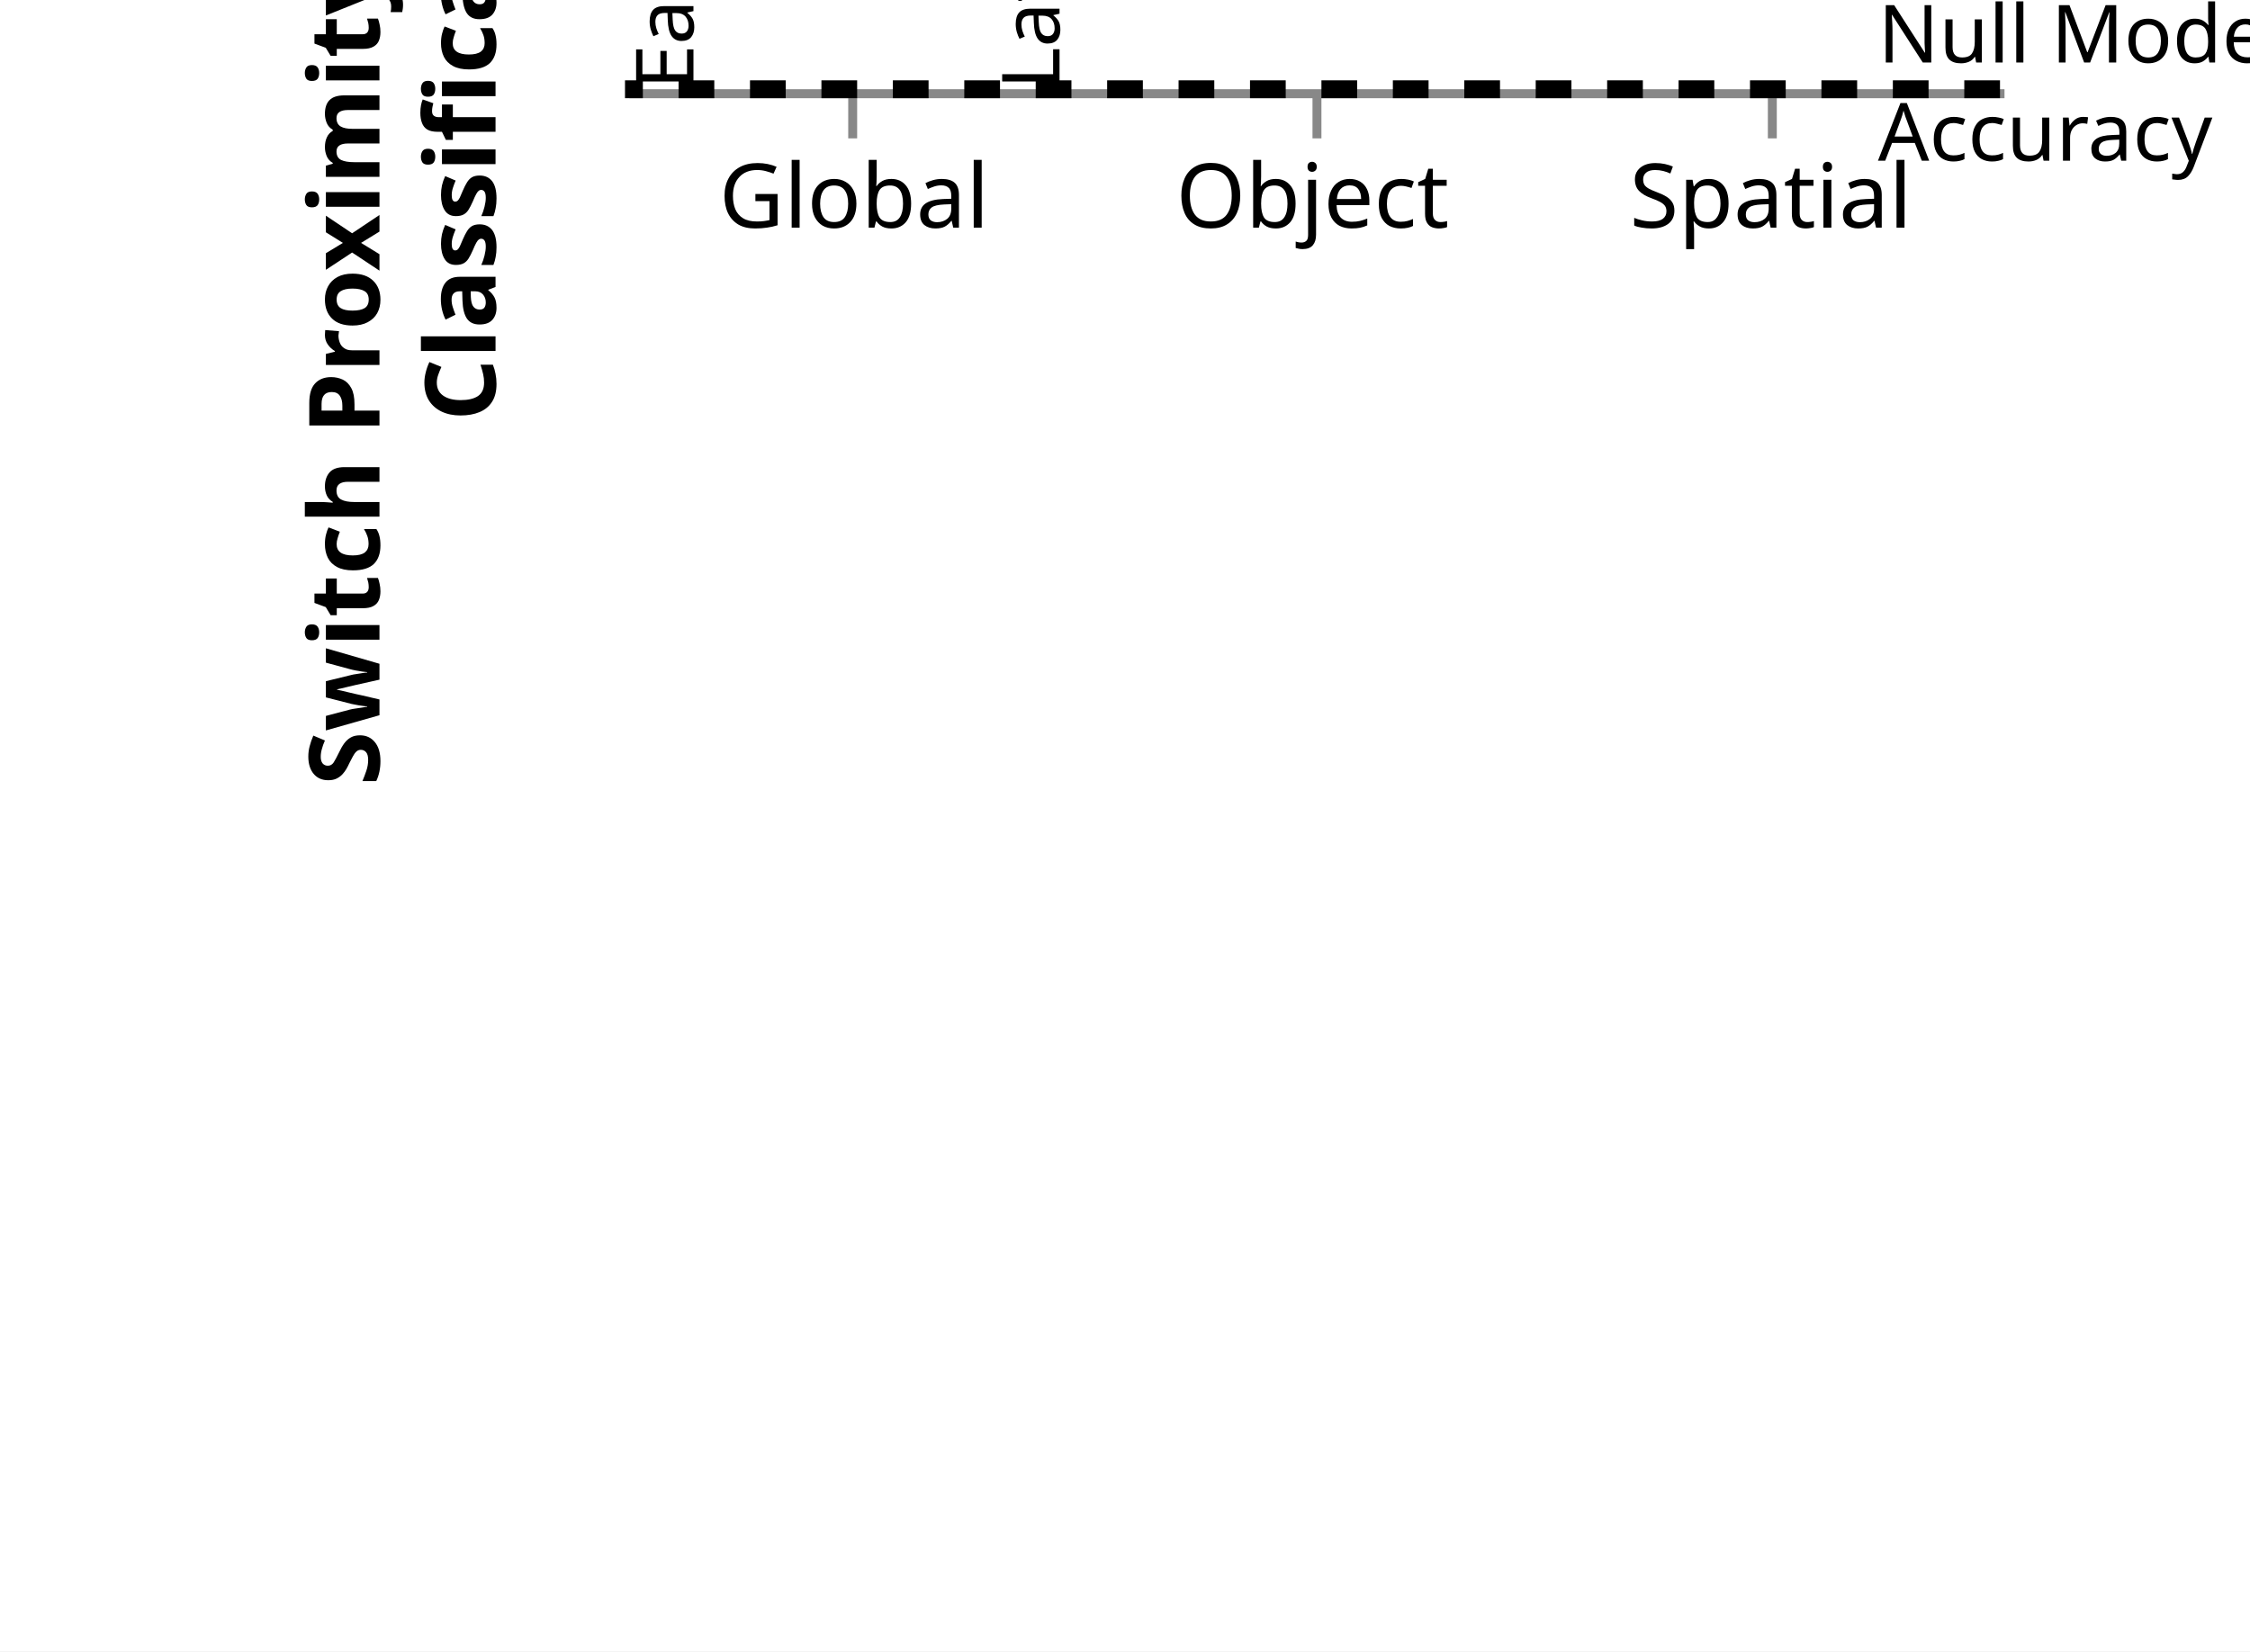
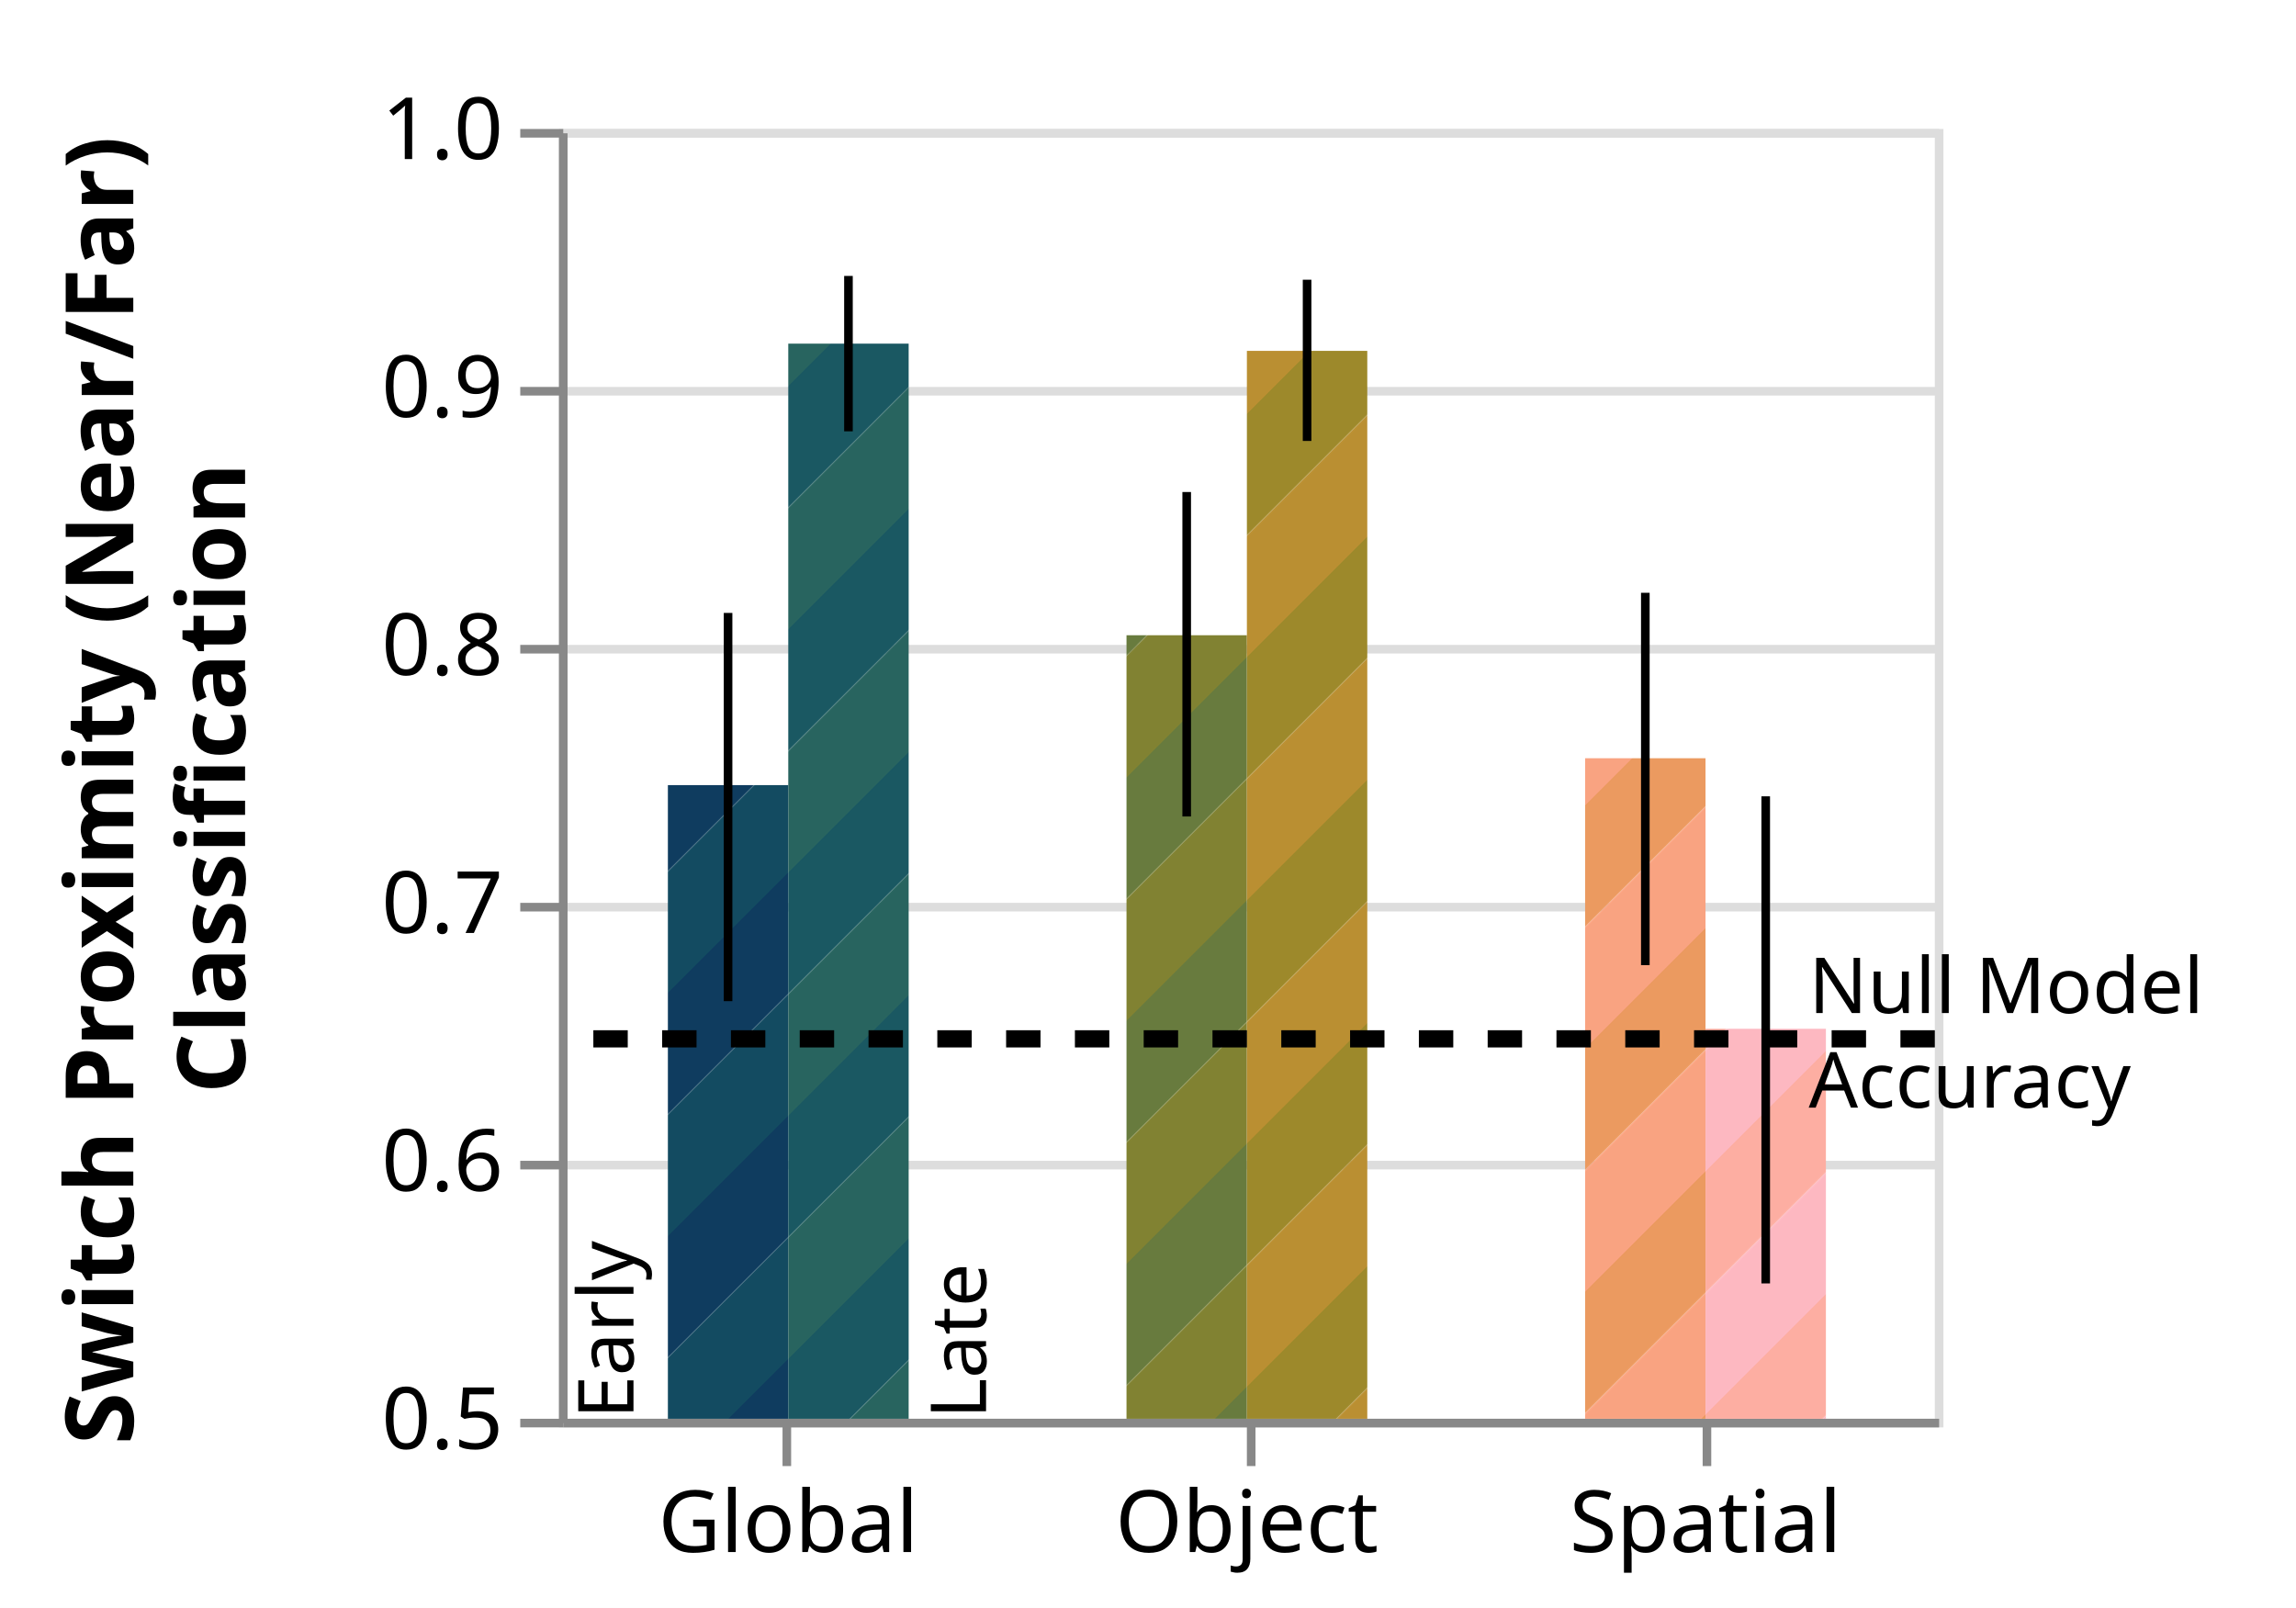
- <svg xmlns="http://www.w3.org/2000/svg" class="marks" width="252" height="185" viewBox="0 0 252 185" version="1.1">
+ <svg xmlns="http://www.w3.org/2000/svg" class="marks" width="267" height="187" viewBox="0 0 267 187" version="1.1">
  <defs>
    <pattern id="stripe1a" x="0" y="0" width="20" height="20" patternUnits="userSpaceOnUse" patternTransform="rotate(45)">
      <rect x="0" y="0" width="10" height="20" style="stroke:none;         fill:#0F3C5F;" />
      <rect x="10" y="0" width="10" height="20" style="stroke:none;         fill:#134B61;" />
    </pattern>
    <pattern id="stripe1b" x="0" y="0" width="20" height="20" patternUnits="userSpaceOnUse" patternTransform="rotate(45)">
      <rect x="0" y="0" width="10" height="20" style="stroke:none;         fill:#1A5862;" />
      <rect x="10" y="0" width="10" height="20" style="stroke:none;         fill:#28645F;" />
    </pattern>
    <pattern id="stripe2a" x="0" y="0" width="20" height="20" patternUnits="userSpaceOnUse" patternTransform="rotate(45)">
      <rect x="0" y="0" width="10" height="20" style="stroke:none;         fill:#687B3E;" />
      <rect x="10" y="0" width="10" height="20" style="stroke:none;         fill:#818232;" />
    </pattern>
    <pattern id="stripe2b" x="0" y="0" width="20" height="20" patternUnits="userSpaceOnUse" patternTransform="rotate(45)">
      <rect x="0" y="0" width="10" height="20" style="stroke:none;         fill:#9D892B;" />
      <rect x="10" y="0" width="10" height="20" style="stroke:none;         fill:#BA8F32;" />
    </pattern>
    <pattern id="stripe3a" x="0" y="0" width="20" height="20" patternUnits="userSpaceOnUse" patternTransform="rotate(45)">
      <rect x="0" y="0" width="10" height="20" style="stroke:none;         fill:#EB9A60;" />
      <rect x="10" y="0" width="10" height="20" style="stroke:none;         fill:#F9A381;" />
    </pattern>
    <pattern id="stripe3b" x="0" y="0" width="20" height="20" patternUnits="userSpaceOnUse" patternTransform="rotate(45)">
      <rect x="0" y="0" width="10" height="20" style="stroke:none;         fill:#FDAEA2;" />
      <rect x="10" y="0" width="10" height="20" style="stroke:none;         fill:#FDB8C1;" />
    </pattern>
  </defs>
  <defs>
    <clipPath id="clip1">
-       <rect x="0" y="0" width="154" height="0" />
+       <rect x="0" y="0" width="160" height="150" />
    </clipPath>
    <clipPath id="clip2">
-       <rect x="0" y="0" width="154" height="0" />
+       <rect x="0" y="0" width="160" height="150" />
    </clipPath>
  </defs>
-   <rect width="252" height="185" fill="white" />
-   <g fill="none" stroke-miterlimit="10" transform="translate(70,10)">
+   <rect width="267" height="187" fill="white" />
+   <g fill="none" stroke-miterlimit="10" transform="translate(65,15)">
    <g class="mark-group role-frame root" role="graphics-object" aria-roledescription="group mark container">
      <g transform="translate(0,0)">
-         <path class="background" aria-hidden="true" d="M0.5,0.5h154v0h-154Z" stroke="#ddd" />
+         <path class="background" aria-hidden="true" d="M0.5,0.5h160v150h-160Z" stroke="#ddd" />
        <g>
          <g class="mark-group role-axis" aria-hidden="true">
            <g transform="translate(0.5,0.5)">
              <path class="background" aria-hidden="true" d="M0,0h0v0h0Z" pointer-events="none" />
              <g>
-                 <g class="mark-rule role-axis-grid" pointer-events="none" />
+                 <g class="mark-rule role-axis-grid" pointer-events="none">
+                   <line transform="translate(0,150)" x2="160" y2="0" stroke="#ddd" stroke-width="1" opacity="1" />
+                   <line transform="translate(0,120)" x2="160" y2="0" stroke="#ddd" stroke-width="1" opacity="1" />
+                   <line transform="translate(0,90)" x2="160" y2="0" stroke="#ddd" stroke-width="1" opacity="1" />
+                   <line transform="translate(0,60)" x2="160" y2="0" stroke="#ddd" stroke-width="1" opacity="1" />
+                   <line transform="translate(0,30)" x2="160" y2="0" stroke="#ddd" stroke-width="1" opacity="1" />
+                   <line transform="translate(0,0)" x2="160" y2="0" stroke="#ddd" stroke-width="1" opacity="1" />
+                 </g>
              </g>
              <path class="foreground" aria-hidden="true" d="" pointer-events="none" display="none" />
            </g>
          </g>
          <g class="mark-group role-axis" role="graphics-symbol" aria-roledescription="axis" aria-label="X-axis for a discrete scale with 3 values: global, object, spatial">
-             <g transform="translate(0.5,0.5)">
+             <g transform="translate(0.5,150.5)">
              <path class="background" aria-hidden="true" d="M0,0h0v0h0Z" pointer-events="none" />
              <g>
                <g class="mark-rule role-axis-tick" pointer-events="none">
-                   <line transform="translate(25,0)" x2="0" y2="5" stroke="#888" stroke-width="1" opacity="1" />
-                   <line transform="translate(77,0)" x2="0" y2="5" stroke="#888" stroke-width="1" opacity="1" />
-                   <line transform="translate(128,0)" x2="0" y2="5" stroke="#888" stroke-width="1" opacity="1" />
+                   <line transform="translate(26,0)" x2="0" y2="5" stroke="#888" stroke-width="1" opacity="1" />
+                   <line transform="translate(80,0)" x2="0" y2="5" stroke="#888" stroke-width="1" opacity="1" />
+                   <line transform="translate(133,0)" x2="0" y2="5" stroke="#888" stroke-width="1" opacity="1" />
                </g>
                <g class="mark-text role-axis-label" pointer-events="none">
-                   <text text-anchor="middle" transform="translate(25.16667,15)" font-family="sans-serif" font-size="10px" fill="#000" opacity="1">Global</text>
-                   <text text-anchor="middle" transform="translate(76.5,15)" font-family="sans-serif" font-size="10px" fill="#000" opacity="1">Object</text>
-                   <text text-anchor="middle" transform="translate(127.8333,15)" font-family="sans-serif" font-size="10px" fill="#000" opacity="1">Spatial</text>
+                   <text text-anchor="middle" transform="translate(26.16667,15)" font-family="sans-serif" font-size="10px" fill="#000" opacity="1">Global</text>
+                   <text text-anchor="middle" transform="translate(79.5,15)" font-family="sans-serif" font-size="10px" fill="#000" opacity="1">Object</text>
+                   <text text-anchor="middle" transform="translate(132.8333,15)" font-family="sans-serif" font-size="10px" fill="#000" opacity="1">Spatial</text>
                </g>
                <g class="mark-rule role-axis-domain" pointer-events="none">
-                   <line transform="translate(0,0)" x2="154" y2="0" stroke="#888" stroke-width="1" opacity="1" />
+                   <line transform="translate(0,0)" x2="160" y2="0" stroke="#888" stroke-width="1" opacity="1" />
                </g>
              </g>
              <path class="foreground" aria-hidden="true" d="" pointer-events="none" display="none" />
            </g>
          </g>
-           <g class="mark-group role-axis" role="graphics-symbol" aria-roledescription="axis" aria-label="Y-axis titled 'Switch Proximity (Near/Far) Classification' for a linear scale with values from 0.90 to 1.00">
+           <g class="mark-group role-axis" role="graphics-symbol" aria-roledescription="axis" aria-label="Y-axis titled 'Switch Proximity (Near/Far) Classification' for a linear scale with values from 0.5 to 1.0">
            <g transform="translate(0.5,0.5)">
              <path class="background" aria-hidden="true" d="M0,0h0v0h0Z" pointer-events="none" />
              <g>
-                 <g class="mark-rule role-axis-tick" pointer-events="none" />
-                 <g class="mark-text role-axis-label" pointer-events="none" />
+                 <g class="mark-rule role-axis-tick" pointer-events="none">
+                   <line transform="translate(0,150)" x2="-5" y2="0" stroke="#888" stroke-width="1" opacity="1" />
+                   <line transform="translate(0,120)" x2="-5" y2="0" stroke="#888" stroke-width="1" opacity="1" />
+                   <line transform="translate(0,90)" x2="-5" y2="0" stroke="#888" stroke-width="1" opacity="1" />
+                   <line transform="translate(0,60)" x2="-5" y2="0" stroke="#888" stroke-width="1" opacity="1" />
+                   <line transform="translate(0,30)" x2="-5" y2="0" stroke="#888" stroke-width="1" opacity="1" />
+                   <line transform="translate(0,0)" x2="-5" y2="0" stroke="#888" stroke-width="1" opacity="1" />
+                 </g>
+                 <g class="mark-text role-axis-label" pointer-events="none">
+                   <text text-anchor="end" transform="translate(-7,153)" font-family="sans-serif" font-size="10px" fill="#000" opacity="1">0.5</text>
+                   <text text-anchor="end" transform="translate(-7,123)" font-family="sans-serif" font-size="10px" fill="#000" opacity="1">0.6</text>
+                   <text text-anchor="end" transform="translate(-7,93)" font-family="sans-serif" font-size="10px" fill="#000" opacity="1">0.7</text>
+                   <text text-anchor="end" transform="translate(-7,63)" font-family="sans-serif" font-size="10px" fill="#000" opacity="1">0.8</text>
+                   <text text-anchor="end" transform="translate(-7,33)" font-family="sans-serif" font-size="10px" fill="#000" opacity="1">0.9</text>
+                   <text text-anchor="end" transform="translate(-7,3)" font-family="sans-serif" font-size="10px" fill="#000" opacity="1">1.0</text>
+                 </g>
                <g class="mark-rule role-axis-domain" pointer-events="none">
-                   <line transform="translate(0,0)" x2="0" y2="0" stroke="#888" stroke-width="1" opacity="1" />
+                   <line transform="translate(0,150)" x2="0" y2="-150" stroke="#888" stroke-width="1" opacity="1" />
                </g>
                <g class="mark-text role-axis-title" pointer-events="none">
-                   <text text-anchor="middle" transform="translate(-26,0) rotate(-90) translate(0,-2)" font-family="sans-serif" font-size="11px" font-weight="bold" fill="#000" opacity="1">
+                   <text text-anchor="middle" transform="translate(-48,75) rotate(-90) translate(0,-2)" font-family="sans-serif" font-size="11px" font-weight="bold" fill="#000" opacity="1">
                    <tspan>Switch Proximity (Near/Far)</tspan>
                    <tspan x="0" dy="13">Classification</tspan>
                  </text>
                </g>
              </g>
              <path class="foreground" aria-hidden="true" d="" pointer-events="none" display="none" />
            </g>
          </g>
          <g class="mark-rect role-mark layer_0_marks" clip-path="url(#clip1)" role="graphics-object" aria-roledescription="rect mark container">
-             <path aria-label="condition_time: global_early; : global; Switch Proximity (Near/Far), Classification: 0.964071851352" role="graphics-symbol" aria-roledescription="bar" d="M11.667,0h14v0h-14Z" fill="url(#stripe1a)" />
-             <path aria-label="condition_time: object_early; : object; Switch Proximity (Near/Far), Classification: 0.957238535324" role="graphics-symbol" aria-roledescription="bar" d="M63,0h14v0h-14Z" fill="url(#stripe2a)" />
-             <path aria-label="condition_time: spatial_early; : spatial; Switch Proximity (Near/Far), Classification: 0.94449314286" role="graphics-symbol" aria-roledescription="bar" d="M114.333,0h14v0h-14Z" fill="url(#stripe3a)" />
+             <path aria-label="condition_time: global_early; : global; Switch Proximity (Near/Far), Classification: 0.745640894457" role="graphics-symbol" aria-roledescription="bar" d="M12.667,76.308h14v223.692h-14Z" fill="url(#stripe1a)" />
+             <path aria-label="condition_time: object_early; : object; Switch Proximity (Near/Far), Classification: 0.803750834725" role="graphics-symbol" aria-roledescription="bar" d="M66,58.875h14v241.125h-14Z" fill="url(#stripe2a)" />
+             <path aria-label="condition_time: spatial_early; : spatial; Switch Proximity (Near/Far), Classification: 0.756072019193" role="graphics-symbol" aria-roledescription="bar" d="M119.333,73.178h14v226.822h-14Z" fill="url(#stripe3a)" />
          </g>
          <g class="mark-rule role-mark layer_1_marks" role="graphics-object" aria-roledescription="rule mark container">
-             <line aria-label="condition: global; : 0.95799282053; upper: 0.969234581243" role="graphics-symbol" aria-roledescription="rule mark" transform="translate(18.66667,0)" x2="0" y2="0" stroke="black" />
-             <line aria-label="condition: object; : 0.95002562451; upper: 0.963590233027" role="graphics-symbol" aria-roledescription="rule mark" transform="translate(70,0)" x2="0" y2="0" stroke="black" />
-             <line aria-label="condition: spatial; : 0.935583898183; upper: 0.95227503803" role="graphics-symbol" aria-roledescription="rule mark" transform="translate(121.3333,0)" x2="0" y2="0" stroke="black" />
+             <line aria-label="condition: global; : 0.661888373047; upper: 0.812395085225" role="graphics-symbol" aria-roledescription="rule mark" transform="translate(19.66667,101.4335)" x2="0" y2="-45.152" stroke="black" />
+             <line aria-label="condition: object; : 0.733483782062; upper: 0.859268661502" role="graphics-symbol" aria-roledescription="rule mark" transform="translate(73,79.95487)" x2="0" y2="-37.735" stroke="black" />
+             <line aria-label="condition: spatial; : 0.675862304042; upper: 0.82019932226" role="graphics-symbol" aria-roledescription="rule mark" transform="translate(126.3333,97.24131)" x2="0" y2="-43.301" stroke="black" />
          </g>
          <g class="mark-rect role-mark layer_2_marks" clip-path="url(#clip2)" role="graphics-object" aria-roledescription="rect mark container">
-             <path aria-label="condition_time: global_late; condition: global; Switch Proximity (Near/Far), Classification: 0.961638234954" role="graphics-symbol" aria-roledescription="bar" d="M25.667,0h14v0h-14Z" fill="url(#stripe1b)" />
-             <path aria-label="condition_time: object_late; condition: object; Switch Proximity (Near/Far), Classification: 0.960406507837" role="graphics-symbol" aria-roledescription="bar" d="M77,0h14v0h-14Z" fill="url(#stripe2b)" />
-             <path aria-label="condition_time: spatial_late; condition: spatial; Switch Proximity (Near/Far), Classification: 0.944397941128" role="graphics-symbol" aria-roledescription="bar" d="M128.333,0h14v0h-14Z" fill="url(#stripe3b)" />
+             <path aria-label="condition_time: global_late; condition: global; Switch Proximity (Near/Far), Classification: 0.916781327521" role="graphics-symbol" aria-roledescription="bar" d="M26.667,24.966h14v275.034h-14Z" fill="url(#stripe1b)" />
+             <path aria-label="condition_time: object_late; condition: object; Switch Proximity (Near/Far), Classification: 0.913988420864" role="graphics-symbol" aria-roledescription="bar" d="M80,25.803h14v274.197h-14Z" fill="url(#stripe2b)" />
+             <path aria-label="condition_time: spatial_late; condition: spatial; Switch Proximity (Near/Far), Classification: 0.651192462306" role="graphics-symbol" aria-roledescription="bar" d="M133.333,104.642h14v195.358h-14Z" fill="url(#stripe3b)" />
          </g>
          <g class="mark-rule role-mark layer_3_marks" role="graphics-object" aria-roledescription="rule mark container">
-             <line aria-label="condition: global; : 0.955159206018; upper: 0.96731868917" role="graphics-symbol" aria-roledescription="rule mark" transform="translate(32.66667,0)" x2="0" y2="0" stroke="black" />
-             <line aria-label="condition: object; : 0.954053782847; upper: 0.966308885709" role="graphics-symbol" aria-roledescription="rule mark" transform="translate(84,0)" x2="0" y2="0" stroke="black" />
-             <line aria-label="condition: spatial; : 0.93426818471; upper: 0.952874990567" role="graphics-symbol" aria-roledescription="rule mark" transform="translate(135.3333,0)" x2="0" y2="0" stroke="black" />
+             <line aria-label="condition: global; : 0.88279397215; upper: 0.943029952232" role="graphics-symbol" aria-roledescription="rule mark" transform="translate(33.66667,35.16181)" x2="0" y2="-18.071" stroke="black" />
+             <line aria-label="condition: object; : 0.879059898801; upper: 0.941558889777" role="graphics-symbol" aria-roledescription="rule mark" transform="translate(87,36.28203)" x2="0" y2="-18.75" stroke="black" />
+             <line aria-label="condition: spatial; : 0.552474117064; upper: 0.741296409591" role="graphics-symbol" aria-roledescription="rule mark" transform="translate(140.3333,134.2578)" x2="0" y2="-56.647" stroke="black" />
          </g>
          <g class="mark-text role-mark layer_4_marks" role="graphics-object" aria-roledescription="text mark container">
-             <text aria-label=": global" role="graphics-symbol" aria-roledescription="text mark" text-anchor="start" transform="translate(25.66667,0) rotate(-90) translate(0,-18)" font-family="sans-serif" font-size="9px" fill="black">Early</text>
+             <text aria-label=": global" role="graphics-symbol" aria-roledescription="text mark" text-anchor="start" transform="translate(26.66667,150) rotate(-90) translate(0,-18)" font-family="sans-serif" font-size="9px" fill="black">Early</text>
          </g>
          <g class="mark-text role-mark layer_5_marks" role="graphics-object" aria-roledescription="text mark container">
-             <text aria-label=": global" role="graphics-symbol" aria-roledescription="text mark" text-anchor="start" transform="translate(25.66667,0) rotate(-90) translate(0,23)" font-family="sans-serif" font-size="9px" fill="black">Late</text>
+             <text aria-label=": global" role="graphics-symbol" aria-roledescription="text mark" text-anchor="start" transform="translate(26.66667,150) rotate(-90) translate(0,23)" font-family="sans-serif" font-size="9px" fill="black">Late</text>
          </g>
          <g class="mark-rule role-mark layer_6_layer_0_marks" role="graphics-symbol" aria-roledescription="rule mark container">
-             <line transform="translate(154,0)" x2="-154" y2="0" stroke="black" stroke-width="2" stroke-dasharray="4,4" />
+             <line transform="translate(160,105.8145)" x2="-160" y2="0" stroke="black" stroke-width="2" stroke-dasharray="4,4" />
          </g>
          <g class="mark-text role-mark layer_6_layer_1_marks" role="graphics-object" aria-roledescription="text mark container">
-             <text text-anchor="start" transform="translate(140.3333,-3)" font-family="sans-serif" font-size="9px" fill="black">
+             <text text-anchor="start" transform="translate(145.3333,102.8145)" font-family="sans-serif" font-size="9px" fill="black">
              <tspan>Null Model</tspan>
              <tspan x="0" dy="11">Accuracy</tspan>
            </text>
          </g>
        </g>
        <path class="foreground" aria-hidden="true" d="" display="none" />
      </g>
    </g>
  </g>
</svg>
